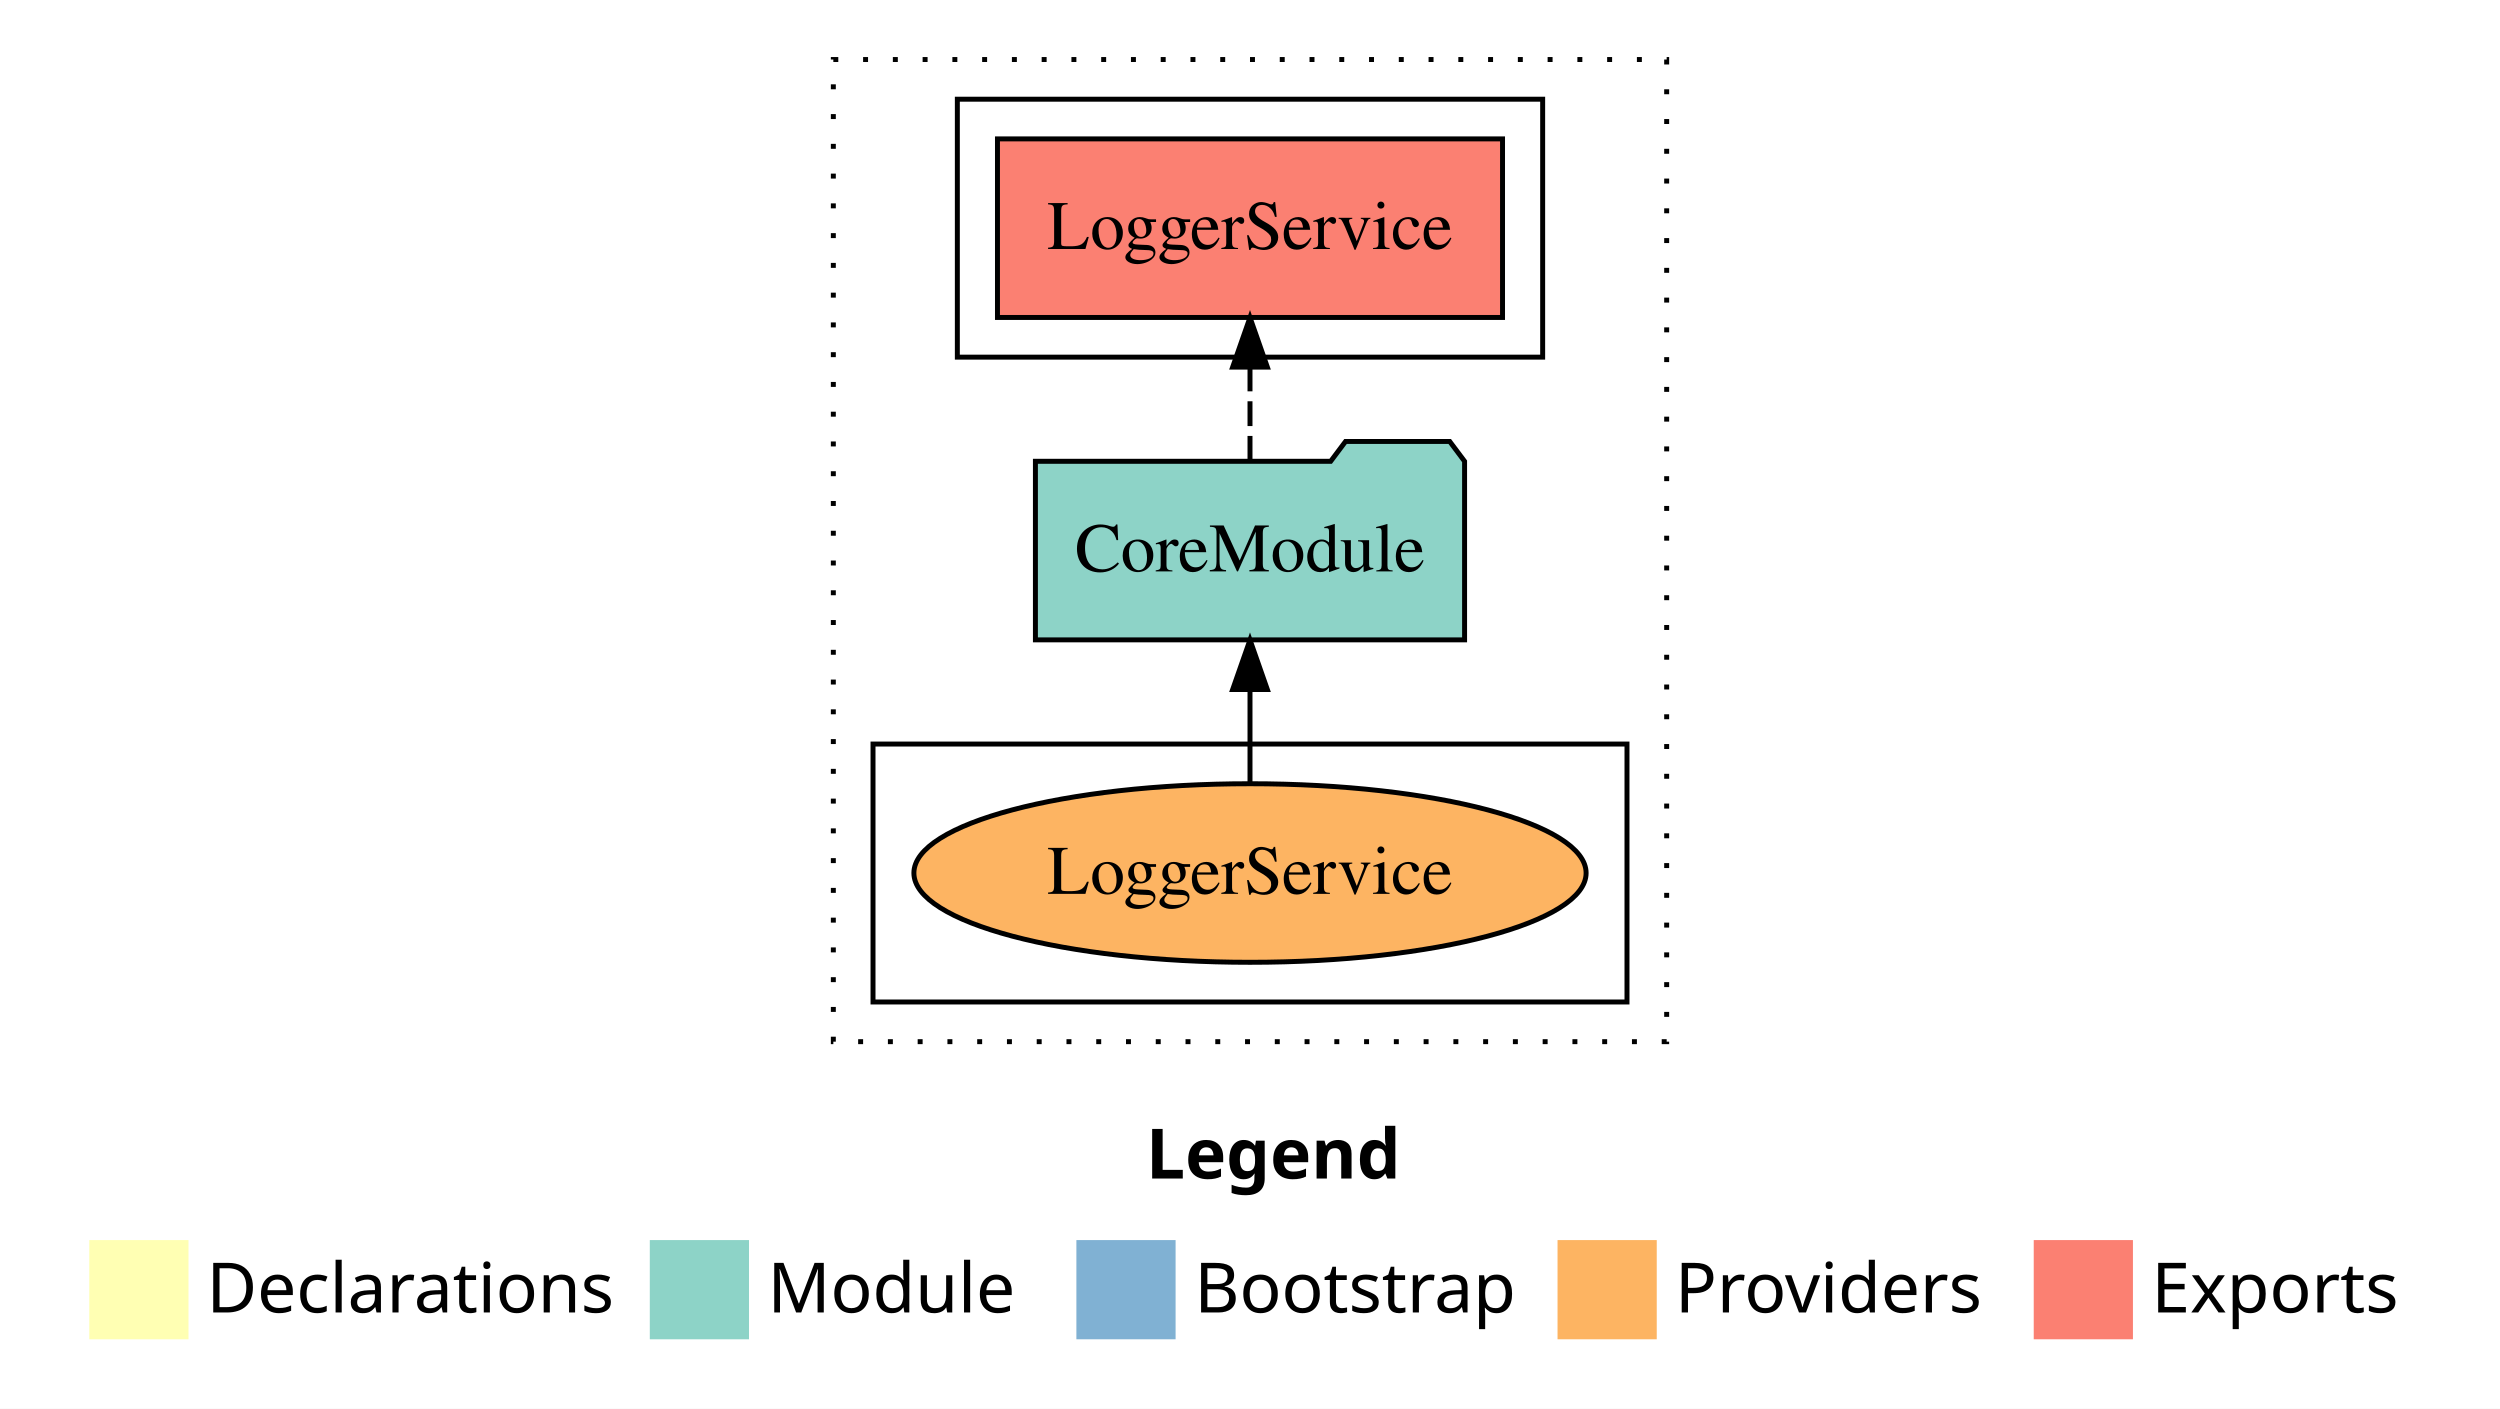
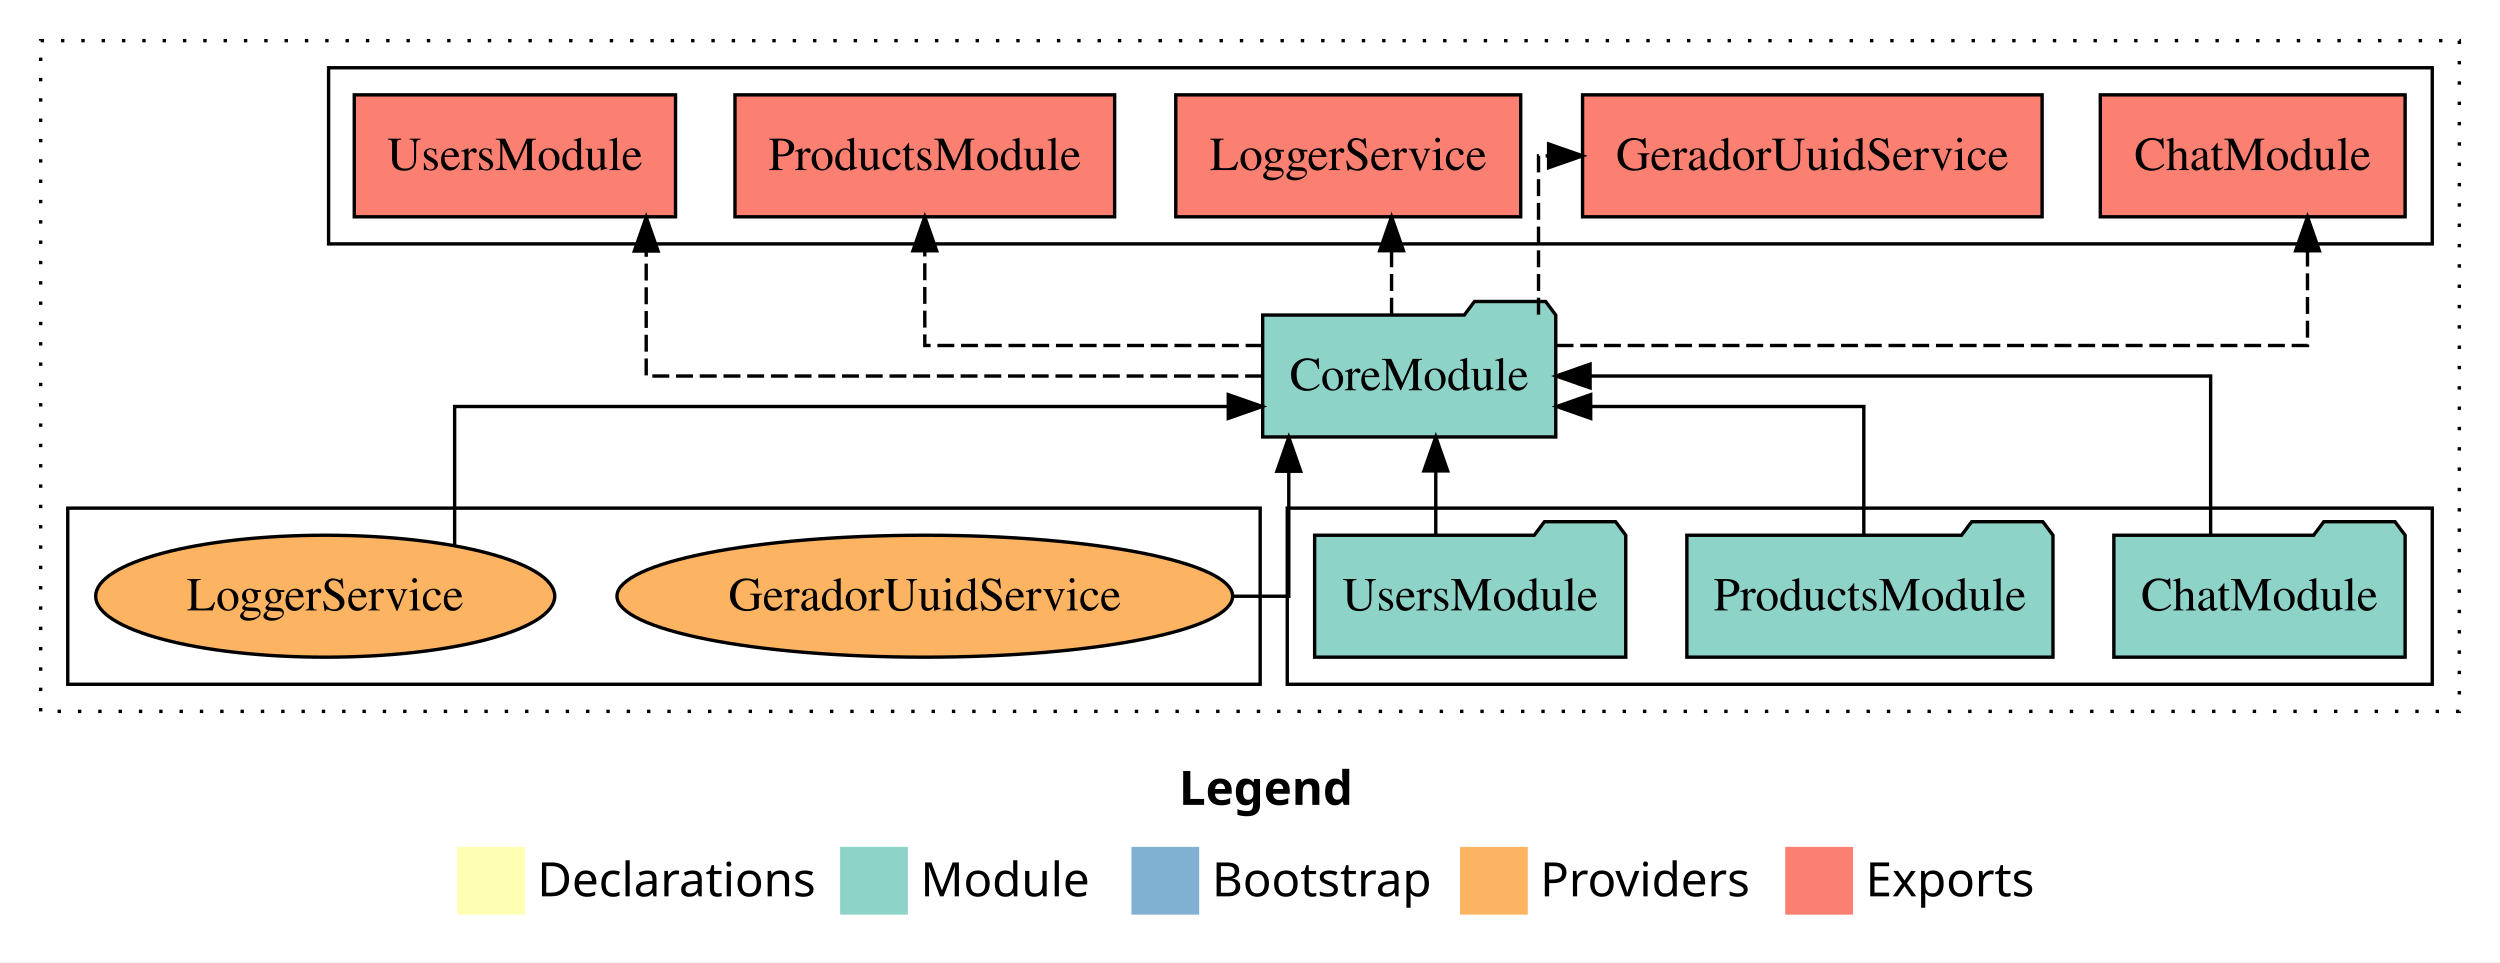
- <svg xmlns="http://www.w3.org/2000/svg" width="504pt" height="284pt" viewBox="0.00 0.00 504.00 284.00">
+ <svg xmlns="http://www.w3.org/2000/svg" width="738pt" height="284pt" viewBox="0.00 0.00 738.00 284.00">
  <g id="graph0" class="graph" transform="scale(1 1) rotate(0) translate(4 280)">
-     <polygon fill="white" stroke="transparent" points="-4,4 -4,-280 500,-280 500,4 -4,4" />
-     <text text-anchor="start" x="227.01" y="-42.4" font-family="sans-serif" font-weight="bold" font-size="14.00">Legend</text>
-     <polygon fill="#ffffb3" stroke="transparent" points="14,-10 14,-30 34,-30 34,-10 14,-10" />
-     <text text-anchor="start" x="37.63" y="-15.4" font-family="sans-serif" font-size="14.00">  Declarations</text>
-     <polygon fill="#8dd3c7" stroke="transparent" points="127,-10 127,-30 147,-30 147,-10 127,-10" />
-     <text text-anchor="start" x="150.73" y="-15.4" font-family="sans-serif" font-size="14.00">  Module</text>
-     <polygon fill="#80b1d3" stroke="transparent" points="213,-10 213,-30 233,-30 233,-10 213,-10" />
-     <text text-anchor="start" x="236.78" y="-15.4" font-family="sans-serif" font-size="14.00">  Bootstrap</text>
-     <polygon fill="#fdb462" stroke="transparent" points="310,-10 310,-30 330,-30 330,-10 310,-10" />
-     <text text-anchor="start" x="333.67" y="-15.4" font-family="sans-serif" font-size="14.00">  Providers</text>
-     <polygon fill="#fb8072" stroke="transparent" points="406,-10 406,-30 426,-30 426,-10 406,-10" />
-     <text text-anchor="start" x="429.73" y="-15.4" font-family="sans-serif" font-size="14.00">  Exports</text>
+     <polygon fill="white" stroke="transparent" points="-4,4 -4,-280 734,-280 734,4 -4,4" />
+     <text text-anchor="start" x="344.01" y="-42.4" font-family="sans-serif" font-weight="bold" font-size="14.00">Legend</text>
+     <polygon fill="#ffffb3" stroke="transparent" points="131,-10 131,-30 151,-30 151,-10 131,-10" />
+     <text text-anchor="start" x="154.63" y="-15.4" font-family="sans-serif" font-size="14.00">  Declarations</text>
+     <polygon fill="#8dd3c7" stroke="transparent" points="244,-10 244,-30 264,-30 264,-10 244,-10" />
+     <text text-anchor="start" x="267.73" y="-15.4" font-family="sans-serif" font-size="14.00">  Module</text>
+     <polygon fill="#80b1d3" stroke="transparent" points="330,-10 330,-30 350,-30 350,-10 330,-10" />
+     <text text-anchor="start" x="353.78" y="-15.4" font-family="sans-serif" font-size="14.00">  Bootstrap</text>
+     <polygon fill="#fdb462" stroke="transparent" points="427,-10 427,-30 447,-30 447,-10 427,-10" />
+     <text text-anchor="start" x="450.67" y="-15.4" font-family="sans-serif" font-size="14.00">  Providers</text>
+     <polygon fill="#fb8072" stroke="transparent" points="523,-10 523,-30 543,-30 543,-10 523,-10" />
+     <text text-anchor="start" x="546.73" y="-15.4" font-family="sans-serif" font-size="14.00">  Exports</text>
    <g id="clust1" class="cluster">
-       <polygon fill="none" stroke="black" stroke-dasharray="1,5" points="164,-70 164,-268 332,-268 332,-70 164,-70" />
+       <polygon fill="none" stroke="black" stroke-dasharray="1,5" points="8,-70 8,-268 722,-268 722,-70 8,-70" />
+     </g>
+     <g id="clust4" class="cluster">
+       <polygon fill="none" stroke="black" points="93,-208 93,-260 714,-260 714,-208 93,-208" />
+     </g>
+     <g id="clust3" class="cluster">
+       <polygon fill="none" stroke="black" points="376,-78 376,-130 714,-130 714,-78 376,-78" />
    </g>
    <g id="clust6" class="cluster">
-       <polygon fill="none" stroke="black" points="172,-78 172,-130 324,-130 324,-78 172,-78" />
-     </g>
-     <g id="clust4" class="cluster">
-       <polygon fill="none" stroke="black" points="189,-208 189,-260 307,-260 307,-208 189,-208" />
+       <polygon fill="none" stroke="black" points="16,-78 16,-130 368,-130 368,-78 16,-78" />
    </g>
    <g id="node1" class="node">
-       <polygon fill="#fb8072" stroke="black" points="298.91,-252 197.09,-252 197.09,-216 298.91,-216 298.91,-252" />
-       <text text-anchor="middle" x="248" y="-229.8" font-family="Times,serif" font-size="14.00">LoggerService </text>
+       <polygon fill="#8dd3c7" stroke="black" points="705.99,-122 702.99,-126 681.99,-126 678.99,-122 620.01,-122 620.01,-86 705.99,-86 705.99,-122" />
+       <text text-anchor="middle" x="663" y="-99.8" font-family="Times,serif" font-size="14.00">ChatModule</text>
+     </g>
+     <g id="node4" class="node">
+       <polygon fill="#8dd3c7" stroke="black" points="455.26,-187 452.26,-191 431.26,-191 428.26,-187 368.74,-187 368.74,-151 455.26,-151 455.26,-187" />
+       <text text-anchor="middle" x="412" y="-164.8" font-family="Times,serif" font-size="14.00">CoreModule</text>
+     </g>
+     <g id="edge1" class="edge">
+       <path fill="none" stroke="black" d="M648.58,-122.11C648.58,-141.34 648.58,-169 648.58,-169 648.58,-169 465.39,-169 465.39,-169" />
+       <polygon fill="black" stroke="black" points="465.39,-165.5 455.39,-169 465.39,-172.5 465.39,-165.5" />
    </g>
    <g id="node2" class="node">
-       <polygon fill="#8dd3c7" stroke="black" points="291.26,-187 288.26,-191 267.26,-191 264.26,-187 204.74,-187 204.74,-151 291.26,-151 291.26,-187" />
-       <text text-anchor="middle" x="248" y="-164.8" font-family="Times,serif" font-size="14.00">CoreModule</text>
+       <polygon fill="#8dd3c7" stroke="black" points="602.04,-122 599.04,-126 578.04,-126 575.04,-122 493.96,-122 493.96,-86 602.04,-86 602.04,-122" />
+       <text text-anchor="middle" x="548" y="-99.8" font-family="Times,serif" font-size="14.00">ProductsModule</text>
    </g>
-     <g id="edge1" class="edge">
-       <path fill="none" stroke="black" stroke-dasharray="5,2" d="M248,-187.11C248,-187.11 248,-205.99 248,-205.99" />
-       <polygon fill="black" stroke="black" points="244.5,-205.99 248,-215.99 251.5,-205.99 244.5,-205.99" />
+     <g id="edge2" class="edge">
+       <path fill="none" stroke="black" d="M546.2,-122.03C546.2,-138.4 546.2,-160 546.2,-160 546.2,-160 465.57,-160 465.57,-160" />
+       <polygon fill="black" stroke="black" points="465.57,-156.5 455.57,-160 465.57,-163.5 465.57,-156.5" />
    </g>
    <g id="node3" class="node">
-       <ellipse fill="#fdb462" stroke="black" cx="248" cy="-104" rx="67.76" ry="18" />
-       <text text-anchor="middle" x="248" y="-99.8" font-family="Times,serif" font-size="14.00">LoggerService</text>
+       <polygon fill="#8dd3c7" stroke="black" points="475.92,-122 472.92,-126 451.92,-126 448.92,-122 384.08,-122 384.08,-86 475.92,-86 475.92,-122" />
+       <text text-anchor="middle" x="430" y="-99.8" font-family="Times,serif" font-size="14.00">UsersModule</text>
    </g>
-     <g id="edge2" class="edge">
-       <path fill="none" stroke="black" d="M248,-122.11C248,-122.11 248,-140.99 248,-140.99" />
-       <polygon fill="black" stroke="black" points="244.5,-140.99 248,-150.99 251.5,-140.99 244.5,-140.99" />
+     <g id="edge3" class="edge">
+       <path fill="none" stroke="black" d="M419.84,-122.11C419.84,-122.11 419.84,-140.99 419.84,-140.99" />
+       <polygon fill="black" stroke="black" points="416.34,-140.99 419.84,-150.99 423.34,-140.99 416.34,-140.99" />
+     </g>
+     <g id="node5" class="node">
+       <polygon fill="#fb8072" stroke="black" points="705.99,-252 616.01,-252 616.01,-216 705.99,-216 705.99,-252" />
+       <text text-anchor="middle" x="661" y="-229.8" font-family="Times,serif" font-size="14.00">ChatModule </text>
+     </g>
+     <g id="edge4" class="edge">
+       <path fill="none" stroke="black" stroke-dasharray="5,2" d="M455.49,-178C530.72,-178 677.17,-178 677.17,-178 677.17,-178 677.17,-205.97 677.17,-205.97" />
+       <polygon fill="black" stroke="black" points="673.67,-205.97 677.17,-215.97 680.67,-205.97 673.67,-205.97" />
+     </g>
+     <g id="node6" class="node">
+       <polygon fill="#fb8072" stroke="black" points="598.83,-252 463.17,-252 463.17,-216 598.83,-216 598.83,-252" />
+       <text text-anchor="middle" x="531" y="-229.8" font-family="Times,serif" font-size="14.00">GeradorUuidService </text>
+     </g>
+     <g id="edge5" class="edge">
+       <path fill="none" stroke="black" stroke-dasharray="5,2" d="M450.17,-187.11C450.17,-206.34 450.17,-234 450.17,-234 450.17,-234 453.15,-234 453.15,-234" />
+       <polygon fill="black" stroke="black" points="453.15,-237.5 463.15,-234 453.15,-230.5 453.15,-237.5" />
+     </g>
+     <g id="node7" class="node">
+       <polygon fill="#fb8072" stroke="black" points="444.91,-252 343.09,-252 343.09,-216 444.91,-216 444.91,-252" />
+       <text text-anchor="middle" x="394" y="-229.8" font-family="Times,serif" font-size="14.00">LoggerService </text>
+     </g>
+     <g id="edge6" class="edge">
+       <path fill="none" stroke="black" stroke-dasharray="5,2" d="M406.79,-187.11C406.79,-187.11 406.79,-205.99 406.79,-205.99" />
+       <polygon fill="black" stroke="black" points="403.29,-205.99 406.79,-215.99 410.29,-205.99 403.29,-205.99" />
+     </g>
+     <g id="node8" class="node">
+       <polygon fill="#fb8072" stroke="black" points="325.04,-252 212.96,-252 212.96,-216 325.04,-216 325.04,-252" />
+       <text text-anchor="middle" x="269" y="-229.8" font-family="Times,serif" font-size="14.00">ProductsModule </text>
+     </g>
+     <g id="edge7" class="edge">
+       <path fill="none" stroke="black" stroke-dasharray="5,2" d="M368.71,-178C326.62,-178 269,-178 269,-178 269,-178 269,-205.97 269,-205.97" />
+       <polygon fill="black" stroke="black" points="265.5,-205.97 269,-215.97 272.5,-205.97 265.5,-205.97" />
+     </g>
+     <g id="node9" class="node">
+       <polygon fill="#fb8072" stroke="black" points="195.42,-252 100.58,-252 100.58,-216 195.42,-216 195.42,-252" />
+       <text text-anchor="middle" x="148" y="-229.8" font-family="Times,serif" font-size="14.00">UsersModule </text>
+     </g>
+     <g id="edge8" class="edge">
+       <path fill="none" stroke="black" stroke-dasharray="5,2" d="M368.57,-169C303.12,-169 186.76,-169 186.76,-169 186.76,-169 186.76,-205.89 186.76,-205.89" />
+       <polygon fill="black" stroke="black" points="183.26,-205.89 186.76,-215.89 190.26,-205.89 183.26,-205.89" />
+     </g>
+     <g id="node10" class="node">
+       <ellipse fill="#fdb462" stroke="black" cx="269" cy="-104" rx="90.87" ry="18" />
+       <text text-anchor="middle" x="269" y="-99.8" font-family="Times,serif" font-size="14.00">GeradorUuidService</text>
+     </g>
+     <g id="edge9" class="edge">
+       <path fill="none" stroke="black" d="M360.13,-104C369.95,-104 376.45,-104 376.45,-104 376.45,-104 376.45,-140.89 376.45,-140.89" />
+       <polygon fill="black" stroke="black" points="372.95,-140.89 376.45,-150.89 379.95,-140.89 372.95,-140.89" />
+     </g>
+     <g id="node11" class="node">
+       <ellipse fill="#fdb462" stroke="black" cx="92" cy="-104" rx="67.76" ry="18" />
+       <text text-anchor="middle" x="92" y="-99.8" font-family="Times,serif" font-size="14.00">LoggerService</text>
+     </g>
+     <g id="edge10" class="edge">
+       <path fill="none" stroke="black" d="M130.21,-119.01C130.21,-135.59 130.21,-160 130.21,-160 130.21,-160 358.59,-160 358.59,-160" />
+       <polygon fill="black" stroke="black" points="358.59,-163.5 368.59,-160 358.59,-156.5 358.59,-163.5" />
    </g>
  </g>
</svg>
